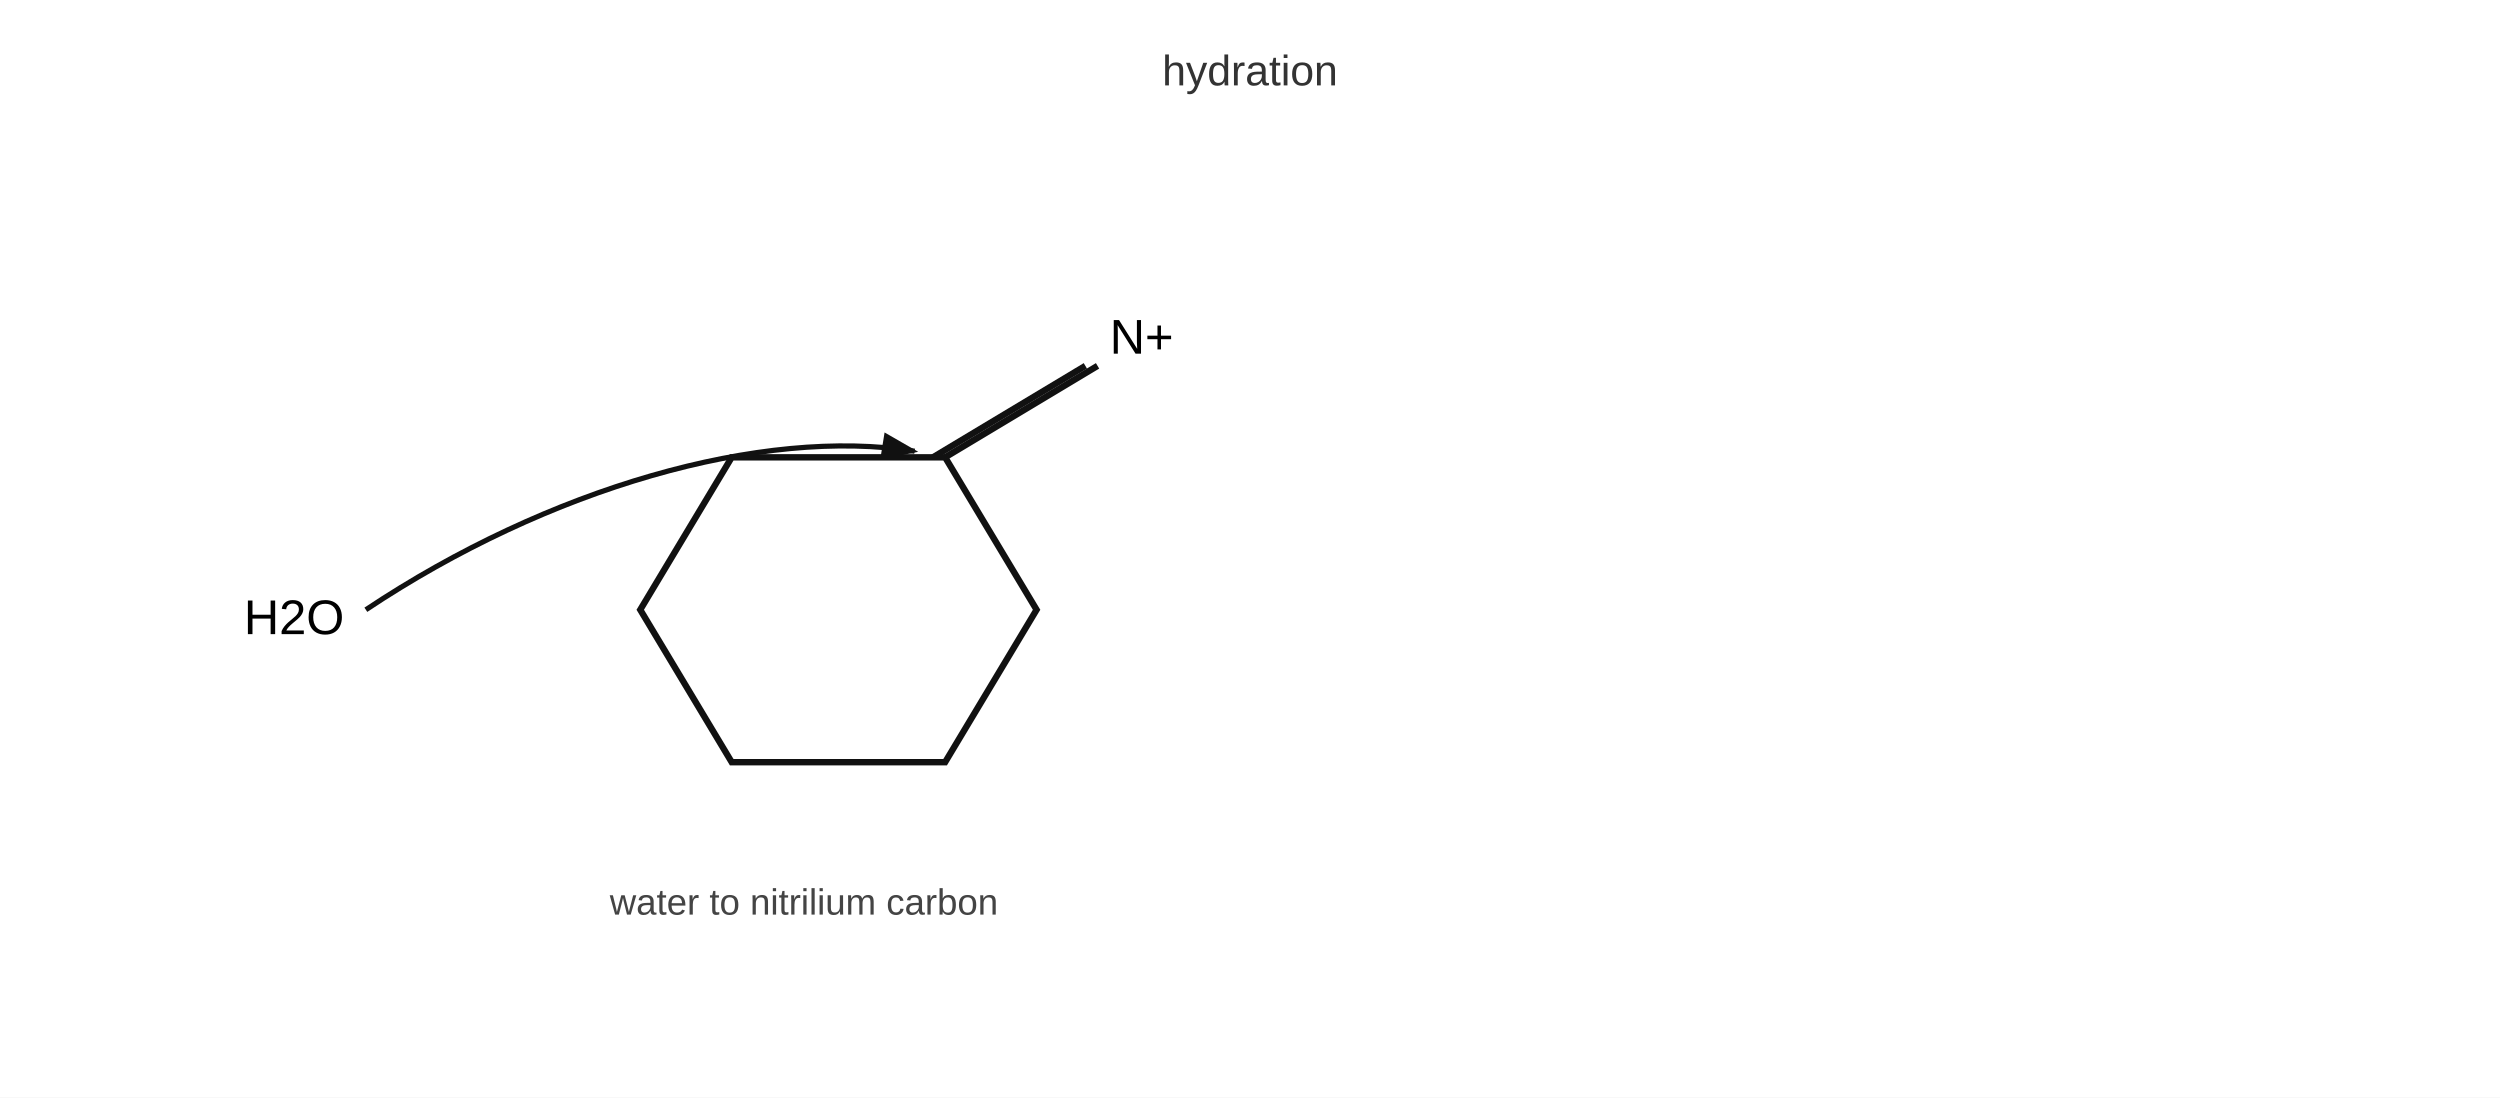
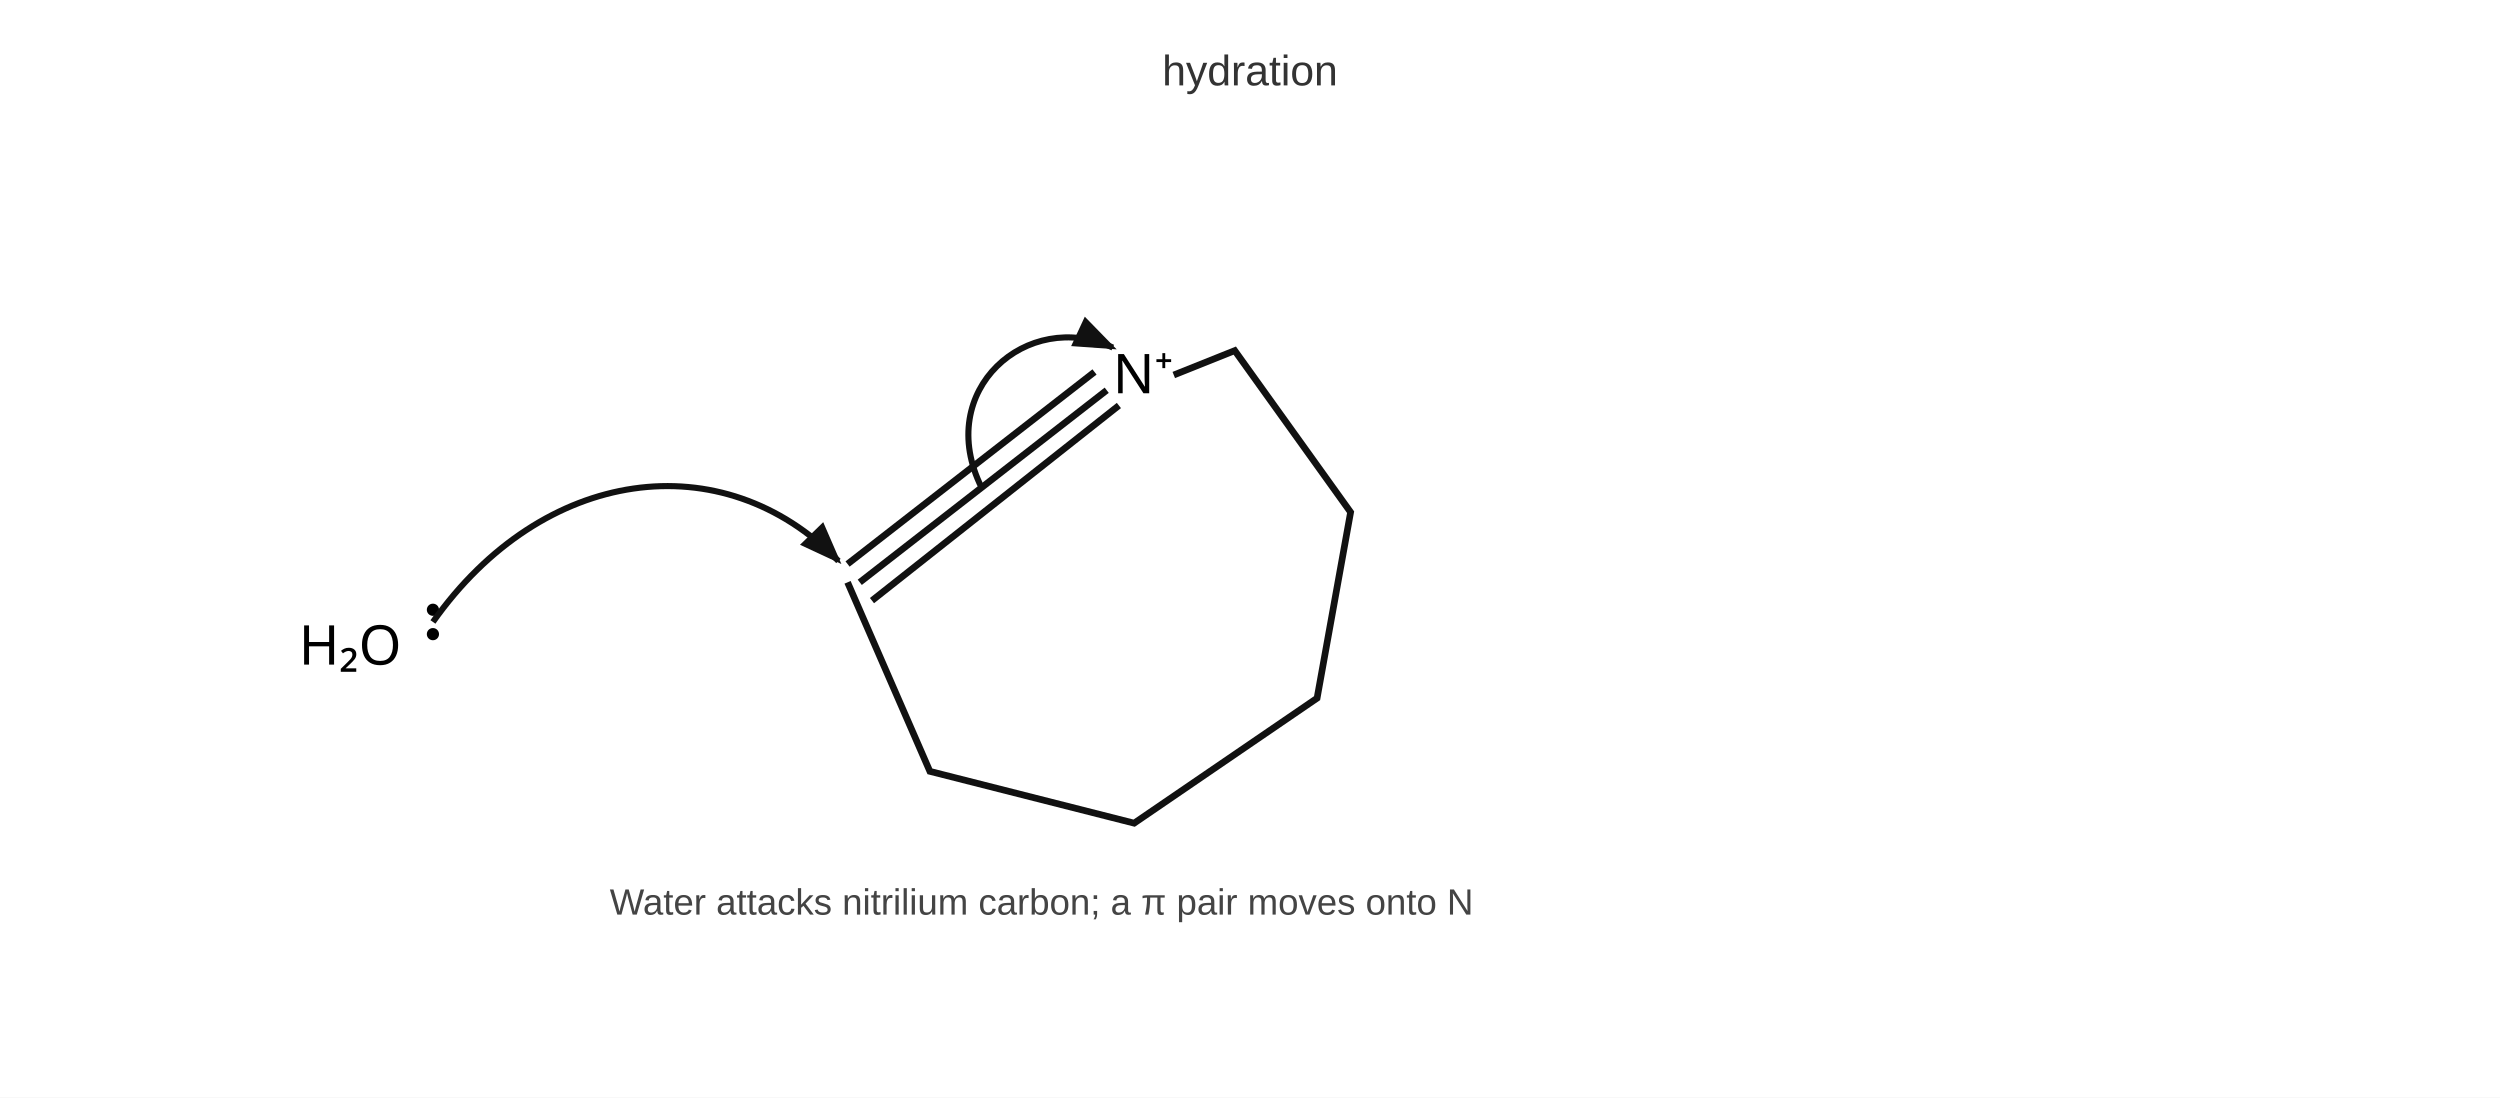
<svg xmlns="http://www.w3.org/2000/svg" viewBox="0 0 820 360" width="820" height="360" role="img">
  <defs>
    <marker id="electron-arrow" viewBox="0 0 10 10" refX="9" refY="5" markerWidth="7" markerHeight="7" orient="auto">
      <path d="M 0 1.2 L 10 5 L 0 8.8 Z" fill="#111111" />
    </marker>
    <marker id="fishhook" viewBox="0 0 10 10" refX="9" refY="5" markerWidth="7" markerHeight="7" orient="auto">
      <path d="M 0 2 L 10 5 L 0 5 Z" fill="#111111" />
    </marker>
  </defs>
  <rect x="0" y="0" width="820" height="360" fill="#ffffff" />
  <g id="conditions">
    <text x="410" y="28" text-anchor="middle" font-family="Arial, Helvetica, sans-serif" font-size="14" fill="#333333">hydration</text>
  </g>
  <g id="intermediate-1">
-     <polygon points="240,150 310,150 340,200 310,250 240,250 210,200" fill="none" stroke="#111" stroke-width="2.1" />
-     <line x1="310" y1="150" x2="360" y2="120" stroke="#111" stroke-width="2.1" />
-     <line x1="306" y1="150" x2="356" y2="120" stroke="#111" stroke-width="2.1" />
-     <text x="364" y="116" font-family="Arial, Helvetica, sans-serif" font-size="16">N+</text>
-     <text x="80" y="208" font-family="Arial, Helvetica, sans-serif" font-size="16">H2O</text>
+     <path d="M 278 191 L 305 253 L 372 270 L 432 229 L 443 168 L 405 115 L 385 123 M 359 122 L 278 185 M 363 128 L 282 191 M 367 133 L 286 197" fill="none" stroke="#111" stroke-width="2.2" />
+     <text x="365" y="129" font-family="sans-serif" font-size="18">N⁺</text>
+     <text x="98" y="218" font-family="sans-serif" font-size="18">H₂O</text>
+     <circle cx="142" cy="200" r="2" />
+     <circle cx="142" cy="208" r="2" />
  </g>
  <g id="electron-arrows">
-     <path d="M 120 200 C 180 160 250 140 300 148" fill="none" stroke="#111" stroke-width="1.7" marker-end="url(#electron-arrow)" />
+     <path d="M 142 204 C 178 153 237 145 275 184" fill="none" stroke="#111" stroke-width="2" marker-end="url(#electron-arrow)" />
+     <path d="M 322 160 C 306 128 337 101 365 114" fill="none" stroke="#111" stroke-width="2" marker-end="url(#electron-arrow)" />
  </g>
  <g id="labels">
-     <text x="200" y="300" font-family="Arial, Helvetica, sans-serif" font-size="12" fill="#444">water to nitrilium carbon</text>
+     <text x="200" y="300" font-family="Arial, Helvetica, sans-serif" font-size="12" fill="#444">Water attacks nitrilium carbon; a π pair moves onto N</text>
  </g>
</svg>
